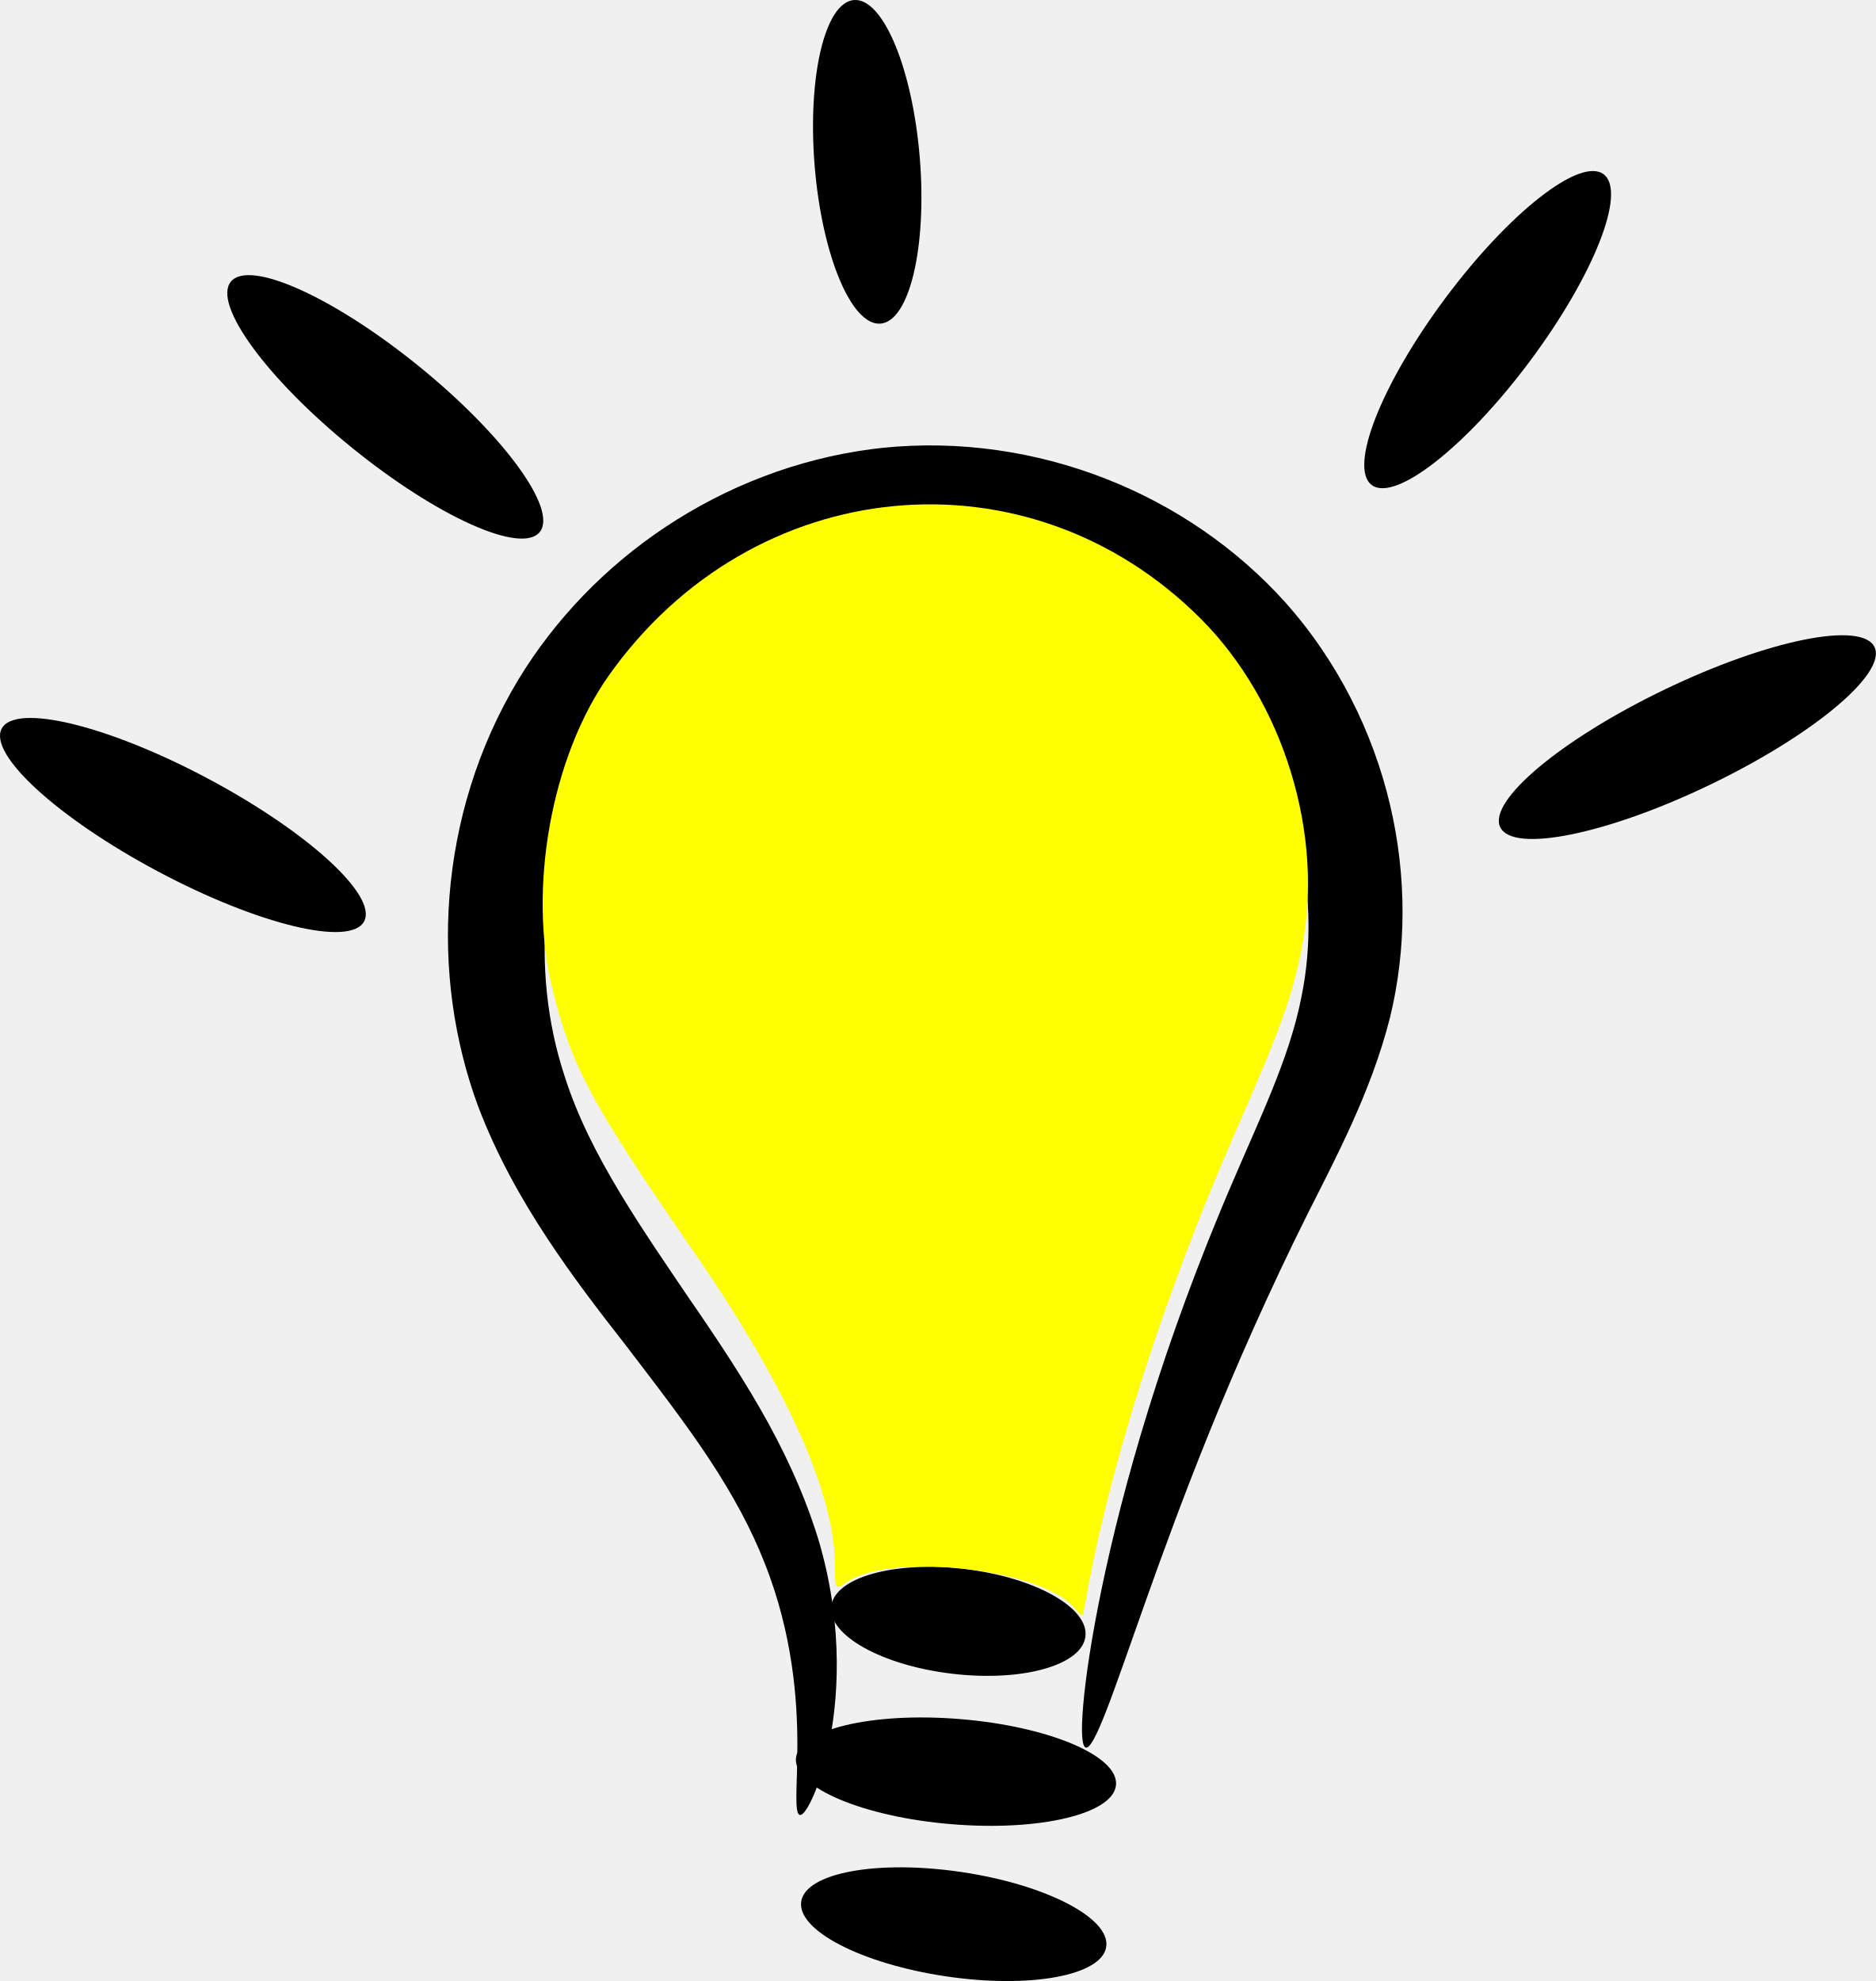
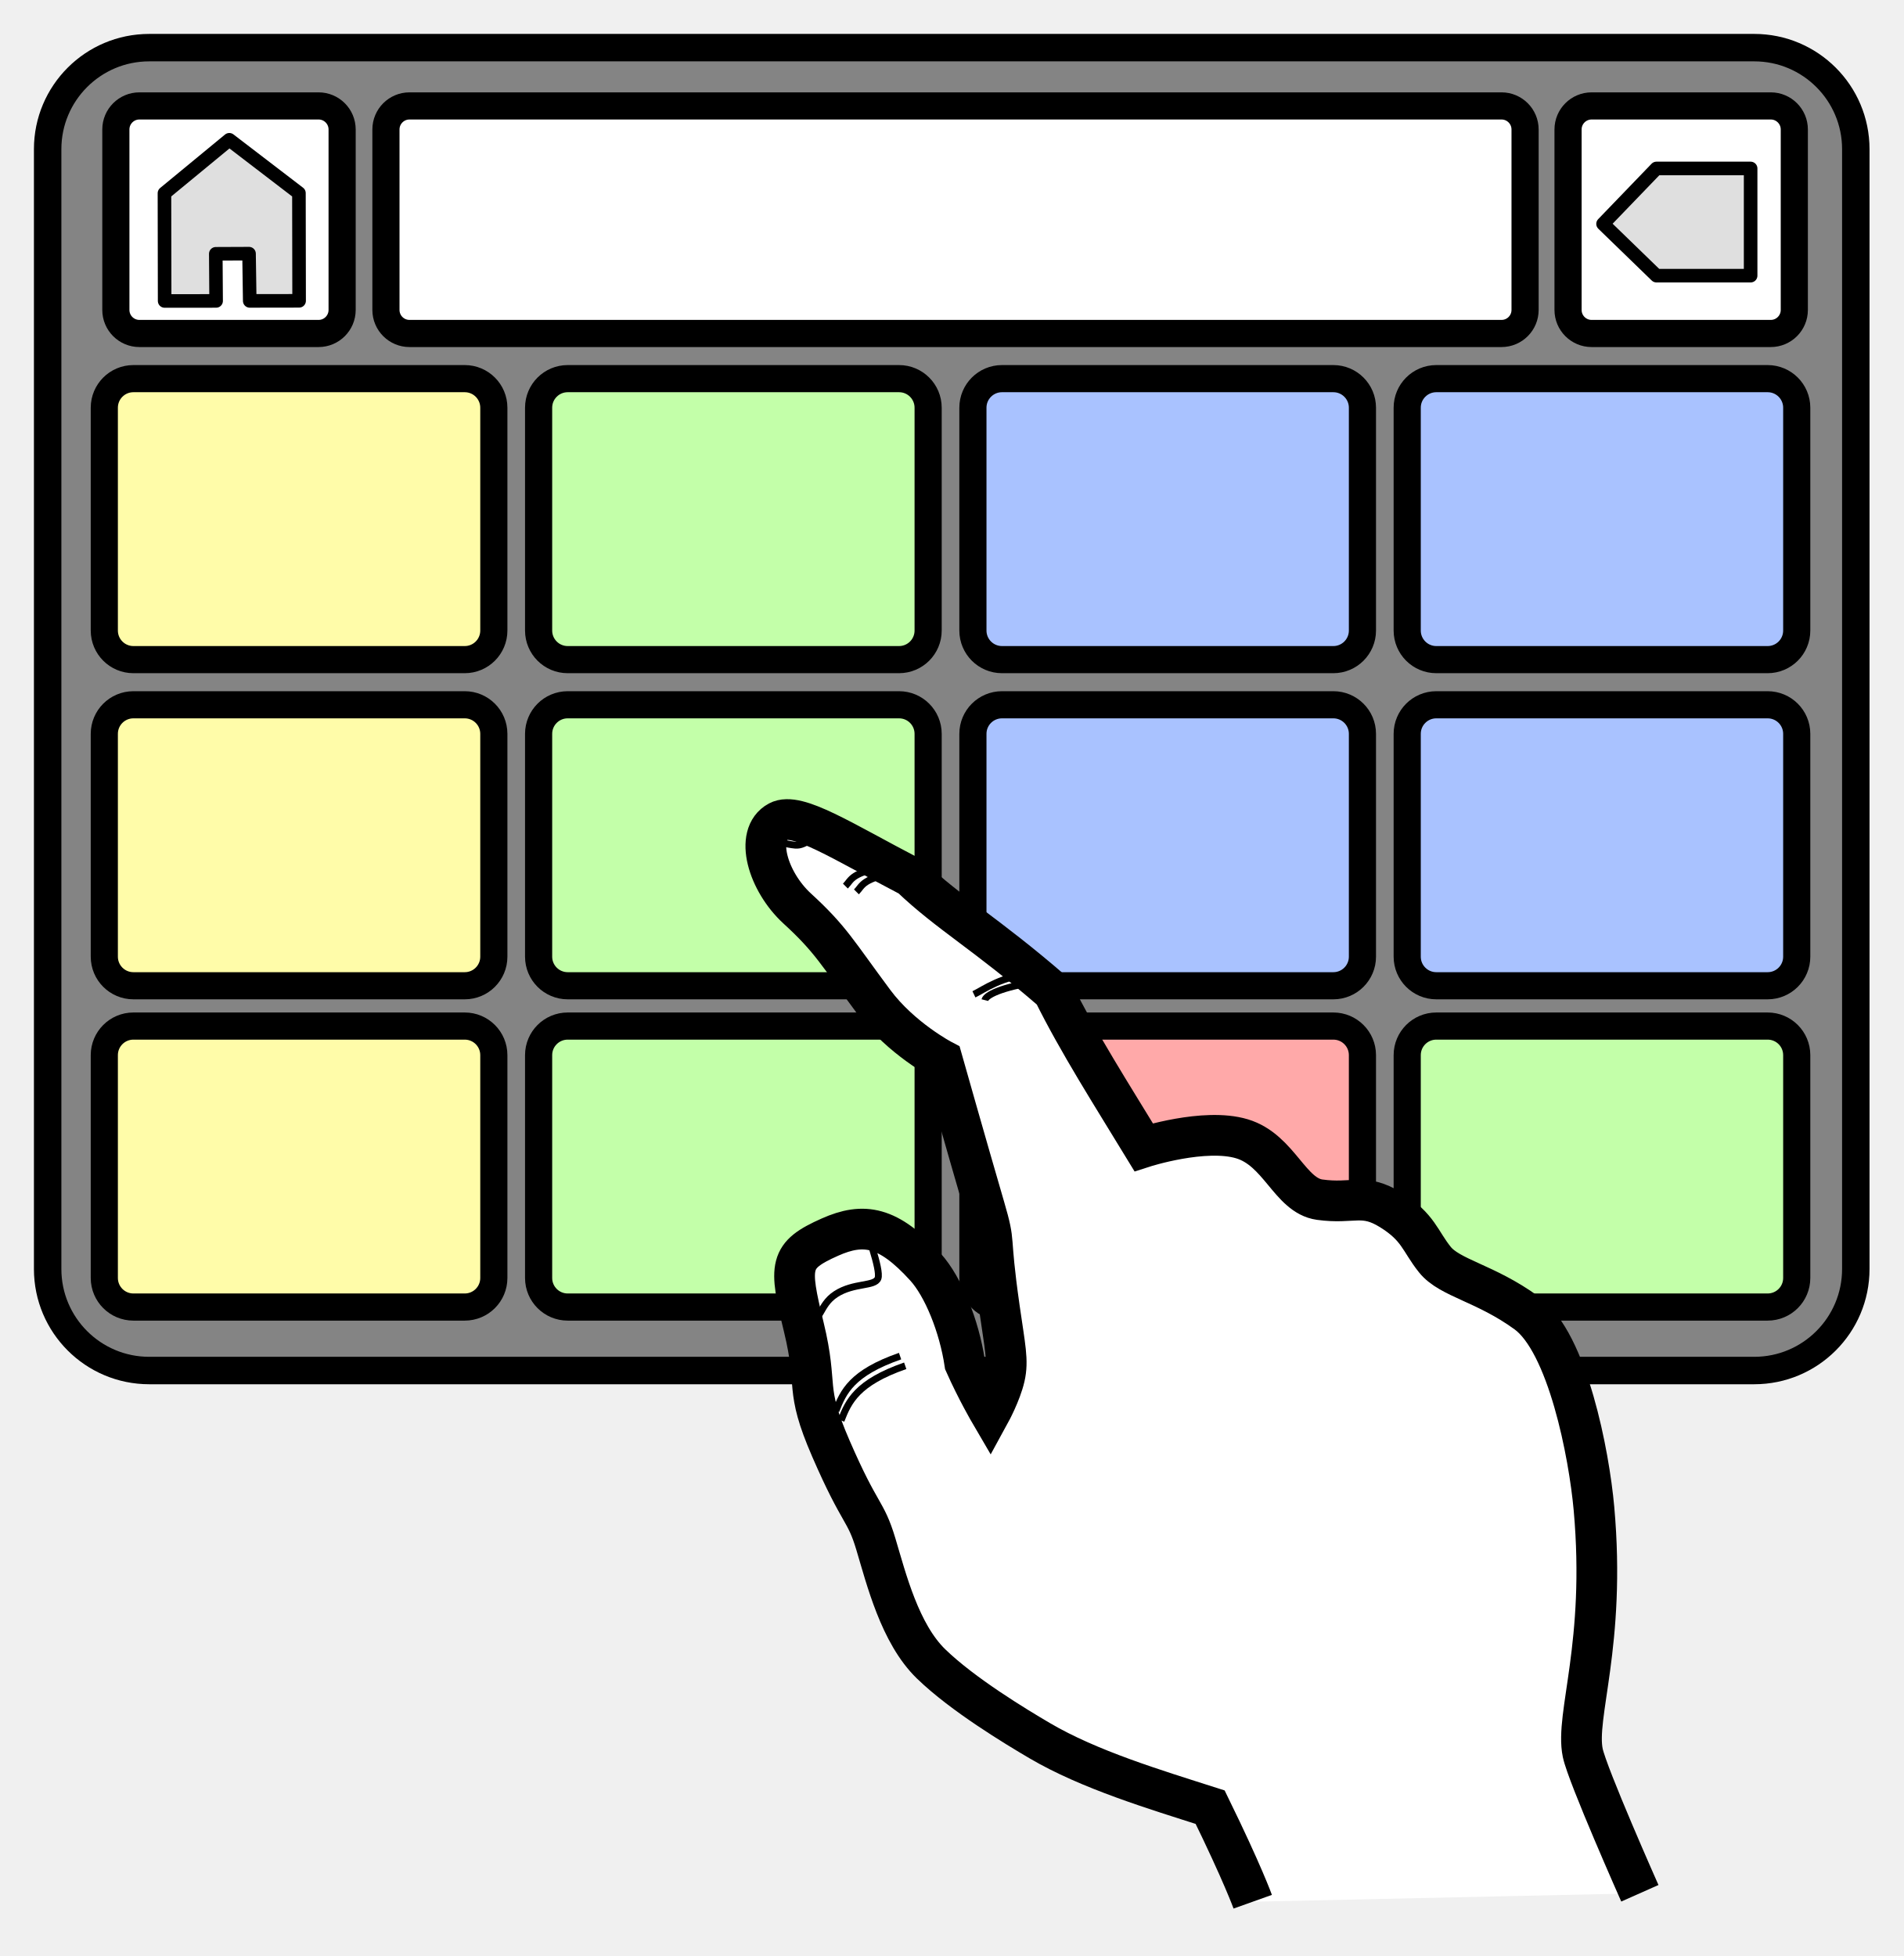
- <svg xmlns="http://www.w3.org/2000/svg" id="svg3416" viewBox="0 0 177.91 187.84" version="1.1">
-   <g id="layer1" transform="translate(76.364 79.336)">
-     <path id="path3237" style="fill-rule:evenodd;fill:#000000" d="m-0.519 92.754c-0.246-0.068-0.325-0.689-0.317-1.812 0.008-1.123 0.099-2.752 0.096-4.841-0.003-2.09-0.102-4.646-0.535-7.57s-1.203-6.224-2.576-9.672c-1.231-3.152-2.992-6.421-5.246-9.839s-5.003-6.984-7.954-10.84c-2.413-3.086-4.987-6.416-7.438-10.141-2.451-3.724-4.778-7.843-6.56-12.557-0-0-0-0-0-0-2.236-6.087-3.234-12.898-2.684-19.861 0.55-6.963 2.648-14.075 6.531-20.518 3.451-5.678 8.23-10.668 13.967-14.48 5.737-3.812 12.429-6.445 19.564-7.375 0.315-0.041 0.63-0.079 0.946-0.113 7.346-0.766 14.66 0.35 21.236 2.926 6.577 2.575 12.414 6.608 16.983 11.673 5.056 5.658 8.358 12.396 9.974 19.241 1.616 6.844 1.547 13.792 0.004 20.147-0.935 3.681-2.24 7.008-3.63 10.09-1.389 3.082-2.864 5.92-4.215 8.601-0 0-0 0-0 0-7.395 14.839-12.131 27.666-15.322 36.634-1.595 4.484-2.806 8.012-3.732 10.393-0.926 2.381-1.57 3.615-1.95 3.533-0.38-0.082-0.476-1.477-0.253-4.045s0.769-6.309 1.754-11.051c0.986-4.742 2.414-10.484 4.443-17.015 2.029-6.531 4.66-13.851 8.052-21.702 0-0 0-0 0-0 1.215-2.846 2.516-5.697 3.678-8.576s2.183-5.788 2.764-8.775c1.048-5.041 0.887-10.582-0.558-15.997-1.446-5.416-4.176-10.705-8.157-14.968-3.564-3.862-8.209-6.951-13.413-8.93-5.204-1.979-10.965-2.848-16.603-2.237-0.243 0.025-0.486 0.053-0.729 0.083-5.506 0.691-10.795 2.767-15.367 5.753-4.572 2.986-8.425 6.883-11.179 11.275-3.148 4.968-4.947 10.649-5.541 16.272-0.595 5.623 0.015 11.185 1.641 16.155l0 0c1.239 3.933 3.135 7.588 5.236 11.085 2.101 3.497 4.407 6.835 6.602 10.081 2.77 4.007 5.396 7.965 7.531 11.867 2.135 3.902 3.783 7.746 4.862 11.443 1.166 4.08 1.586 7.857 1.611 11.122 0.025 3.265-0.343 6.023-0.818 8.209s-1.056 3.804-1.55 4.856c-0.494 1.052-0.9 1.542-1.146 1.475z" />
-     <path id="path3261" style="fill-rule:evenodd;fill:#000000" d="m2.468 72.974c0.325-2.741 5.989-4.325 12.644-3.537 6.655 0.789 11.792 3.653 11.468 6.394-0.325 2.741-5.989 4.325-12.644 3.537-6.655-0.789-11.792-3.653-11.468-6.394z" />
-     <path id="path3267" style="fill-rule:evenodd;fill:#000000" d="m-0.876 87.403c0.227-2.751 7.21-4.423 15.589-3.733s14.995 3.482 14.768 6.233c-0.227 2.751-7.21 4.423-15.589 3.733s-14.995-3.482-14.768-6.233z" />
-     <path id="path3273" style="fill-rule:evenodd;fill:#000000" d="m-0.376 100.97c0.404-2.726 7.213-3.982 15.197-2.799 7.984 1.183 14.136 4.359 13.732 7.089-0.404 2.73-7.213 3.986-15.197 2.803s-14.136-4.359-13.732-7.089z" />
-     <path id="path3303" style="fill-rule:evenodd;fill:#000000" d="m-54.471-52.626c1.738-2.144 9.71 1.433 17.795 7.985 8.085 6.552 13.237 13.61 11.499 15.754-1.738 2.144-9.71-1.433-17.795-7.985-8.085-6.552-13.237-13.61-11.499-15.754z" />
-     <path id="path3309" style="fill-rule:evenodd;fill:#000000" d="m4.622-79.331c2.751-0.226 5.548 6.463 6.245 14.93 0.697 8.468-0.969 15.525-3.72 15.751s-5.549-6.462-6.246-14.93c-0.697-8.468 0.97-15.524 3.72-15.751z" />
-     <path id="path3315" style="fill-rule:evenodd;fill:#000000" d="m75.721-62.816c2.212 1.651-0.918 9.591-6.987 17.725-6.069 8.134-12.79 13.396-15.002 11.745-2.212-1.651 0.918-9.591 6.987-17.725 6.069-8.134 12.79-13.396 15.002-11.745z" />
-     <path id="path3321" style="fill-rule:evenodd;fill:#000000" d="m65.92-0.899c-1.197-2.487 5.782-8.333 15.578-13.048 9.796-4.716 18.718-6.525 19.916-4.038 1.197 2.487-5.782 8.333-15.578 13.049-9.796 4.716-18.718 6.525-19.916 4.038z" />
-     <path id="path3333" style="fill-rule:evenodd;fill:#000000" d="m-76.202-10.247c1.296-2.437 10.047-0.321 19.533 4.724 9.486 5.044 16.133 11.116 14.838 13.553-1.296 2.437-10.047 0.321-19.533-4.724-9.486-5.044-16.133-11.116-14.838-13.553z" />
-     <path id="path3339" style="fill:#ffff00" d="m25.561 73.158c-3.066-3.714-17.188-5.372-21.53-2.527-1.198 0.785-1.198 0.785-1.198-1.418 0-6.899-4.569-17.075-13.422-29.892-9.653-13.975-11.496-17.386-13.346-24.703-2.412-9.537-0.164-22.171 5.322-29.917 13.641-19.258 39.761-21.756 56.13-5.369 7.887 7.895 11.751 20.542 9.569 31.315-0.943 4.655-1.999 7.566-6.37 17.563-6.836 15.636-12.049 32.084-14.233 44.904-0.158 0.927-0.192 0.929-0.922 0.045z" />
+ <svg xmlns="http://www.w3.org/2000/svg" xmlns:xlink="http://www.w3.org/1999/xlink" width="280.499" height="288.307" id="svg2" version="1.1">
+   <defs id="defs4">
+     <linearGradient id="linearGradient4402">
+       <stop style="stop-color:#ccff00;stop-opacity:1;" offset="0" id="stop4404" />
+       <stop style="stop-color:#ccff00;stop-opacity:0;" offset="1" id="stop4406" />
+     </linearGradient>
+     <linearGradient id="linearGradient4389">
+       <stop style="stop-color:#ccff00;stop-opacity:1;" offset="0" id="stop4391" />
+       <stop style="stop-color:#ccff00;stop-opacity:0;" offset="1" id="stop4393" />
+     </linearGradient>
+     <linearGradient id="linearGradient4249">
+       <stop style="stop-color:#ccff00;stop-opacity:1;" offset="0" id="stop4251" />
+       <stop style="stop-color:#ccff00;stop-opacity:0;" offset="1" id="stop4253" />
+     </linearGradient>
+     <linearGradient id="linearGradient4186">
+       <stop style="stop-color:#ccff00;stop-opacity:1;" offset="0" id="stop4188" />
+       <stop style="stop-color:#ccff00;stop-opacity:0;" offset="1" id="stop4190" />
+     </linearGradient>
+     <linearGradient id="linearGradient4155">
+       <stop style="stop-color:#ccff00;stop-opacity:1;" offset="0" id="stop4157" />
+       <stop style="stop-color:#ccff00;stop-opacity:0;" offset="1" id="stop4159" />
+     </linearGradient>
+     <linearGradient id="linearGradient4050">
+       <stop style="stop-color:#800000;stop-opacity:1" offset="0" id="stop4052" />
+       <stop style="stop-color:#aa0000;stop-opacity:0;" offset="1" id="stop4054" />
+     </linearGradient>
+     <linearGradient id="linearGradient4035">
+       <stop style="stop-color:#ffffff;stop-opacity:1;" offset="0" id="stop4037" />
+       <stop style="stop-color:#ffffff;stop-opacity:0;" offset="1" id="stop4039" />
+     </linearGradient>
+     <linearGradient id="linearGradient3237">
+       <stop style="stop-color:#d40000;stop-opacity:1" offset="0" id="stop3239" />
+       <stop id="stop3247" offset="0.539" style="stop-color:#d40000;stop-opacity:1" />
+       <stop id="stop3245" offset="0.711" style="stop-color:#d40000;stop-opacity:1" />
+       <stop style="stop-color:#d40000;stop-opacity:1" offset="0.862" id="stop4021" />
+       <stop style="stop-color:#800000;stop-opacity:1" offset="1" id="stop3241" />
+     </linearGradient>
+     <radialGradient xlink:href="#linearGradient3237" id="radialGradient4565" gradientUnits="userSpaceOnUse" gradientTransform="matrix(0.5993458,0.9566429,-1.013624,0.63505,274.3673,-296.7722)" cx="377.12" cy="119.906" fx="377.12" fy="119.906" r="108.049" />
+     <linearGradient xlink:href="#linearGradient4035" id="linearGradient4567" gradientUnits="userSpaceOnUse" x1="148.247" y1="125.187" x2="152.351" y2="163.173" />
+     <linearGradient xlink:href="#linearGradient4050" id="linearGradient4569" gradientUnits="userSpaceOnUse" gradientTransform="translate(-2.903032,2.177274)" x1="289.216" y1="625.42" x2="302.382" y2="564.688" />
+     <linearGradient xlink:href="#linearGradient4155" id="linearGradient4663" gradientUnits="userSpaceOnUse" x1="292.857" y1="472.648" x2="281.037" y2="467.276" />
+     <linearGradient xlink:href="#linearGradient4186" id="linearGradient4665" gradientUnits="userSpaceOnUse" gradientTransform="matrix(0.9786924,-0.07464566,0.2059119,0.721359,-283.0922,-244.4467)" x1="264.515" y1="479.634" x2="255.322" y2="476.098" />
+     <linearGradient xlink:href="#linearGradient4186" id="linearGradient4667" gradientUnits="userSpaceOnUse" gradientTransform="matrix(0.9786924,-0.07464566,0.2059119,0.721359,-86.10626,139.4776)" x1="262.445" y1="463.112" x2="277.267" y2="463.112" />
+     <linearGradient xlink:href="#linearGradient4249" id="linearGradient4669" gradientUnits="userSpaceOnUse" x1="120.915" y1="59.47" x2="117.026" y2="49.924" />
+     <linearGradient xlink:href="#linearGradient4402" id="linearGradient4671" gradientUnits="userSpaceOnUse" x1="363.156" y1="479.987" x2="351.135" y2="464.608" />
+     <linearGradient xlink:href="#linearGradient4389" id="linearGradient4673" gradientUnits="userSpaceOnUse" x1="319.669" y1="500.847" x2="332.397" y2="517.464" />
+   </defs>
+   <g id="layer1" transform="translate(-450.9387,-354.0251)">
+     <flowRoot xml:space="preserve" id="flowRoot3013" style="font-size:12px;font-style:normal;font-weight:normal;line-height:125%;letter-spacing:0px;word-spacing:0px;fill:#000000;fill-opacity:1;stroke:none;font-family:Sans">
+       <flowRegion id="flowRegion3015">
+         <rect id="rect3017" width="11.429" height="162.857" x="34.286" y="532.362" />
+       </flowRegion>
+       <flowPara id="flowPara3019" />
+     </flowRoot>
+     <flowRoot xml:space="preserve" id="flowRoot3021" style="font-size:12px;font-style:normal;font-weight:normal;line-height:125%;letter-spacing:0px;word-spacing:0px;fill:#000000;fill-opacity:1;stroke:none;font-family:Sans">
+       <flowRegion id="flowRegion3023">
+         <rect id="rect3025" width="5.714" height="128.571" x="351.429" y="518.076" />
+       </flowRegion>
+       <flowPara id="flowPara3027" />
+     </flowRoot>
+     <rect style="fill:#848484;fill-opacity:1;stroke:#000000;stroke-width:4.044;stroke-linecap:butt;stroke-linejoin:round;stroke-miterlimit:4;stroke-opacity:1;stroke-dasharray:none" id="rect3039" width="266.456" height="194.989" x="457.961" y="361.047" ry="14.966" />
+     <rect ry="3.471" y="-403.179" x="682.012" height="33.541" width="33.343" id="rect3811" style="fill:#ffffff;fill-opacity:1;stroke:#000000;stroke-width:4;stroke-linecap:butt;stroke-linejoin:round;stroke-miterlimit:4;stroke-opacity:1;stroke-dasharray:none" transform="scale(1,-1)" />
+     <rect transform="scale(1,-1)" style="fill:#fffca9;fill-opacity:1;stroke:#000000;stroke-width:4;stroke-linecap:butt;stroke-linejoin:round;stroke-miterlimit:4;stroke-opacity:1;stroke-dasharray:none" id="rect3813" width="57.402" height="41.416" x="466.31" y="-451.251" ry="4.286" />
+     <rect ry="4.286" y="-499.322" x="466.31" height="41.416" width="57.402" id="rect3815" style="fill:#fffca9;fill-opacity:1;stroke:#000000;stroke-width:4;stroke-linecap:butt;stroke-linejoin:round;stroke-miterlimit:4;stroke-opacity:1;stroke-dasharray:none" transform="scale(1,-1)" />
+     <rect transform="scale(1,-1)" style="fill:#fffca9;fill-opacity:1;stroke:#000000;stroke-width:4;stroke-linecap:butt;stroke-linejoin:round;stroke-miterlimit:4;stroke-opacity:1;stroke-dasharray:none" id="rect3817" width="57.402" height="41.416" x="466.31" y="-546.679" ry="4.286" />
+     <rect ry="4.286" y="-451.251" x="530.31" height="41.416" width="57.402" id="rect3819" style="fill:#c3ffa9;fill-opacity:1;stroke:#000000;stroke-width:4;stroke-linecap:butt;stroke-linejoin:round;stroke-miterlimit:4;stroke-opacity:1;stroke-dasharray:none" transform="scale(1,-1)" />
+     <rect transform="scale(1,-1)" style="fill:#c3ffa9;fill-opacity:1;stroke:#000000;stroke-width:4;stroke-linecap:butt;stroke-linejoin:round;stroke-miterlimit:4;stroke-opacity:1;stroke-dasharray:none" id="rect3821" width="57.402" height="41.416" x="530.31" y="-499.322" ry="4.286" />
+     <rect ry="4.286" y="-546.679" x="530.31" height="41.416" width="57.402" id="rect3823" style="fill:#c3ffa9;fill-opacity:1;stroke:#000000;stroke-width:4;stroke-linecap:butt;stroke-linejoin:round;stroke-miterlimit:4;stroke-opacity:1;stroke-dasharray:none" transform="scale(1,-1)" />
+     <rect transform="scale(1,-1)" style="fill:#a9c2ff;fill-opacity:1;stroke:#000000;stroke-width:4;stroke-linecap:butt;stroke-linejoin:round;stroke-miterlimit:4;stroke-opacity:1;stroke-dasharray:none" id="rect3825" width="57.402" height="41.416" x="594.31" y="-451.251" ry="4.286" />
+     <rect ry="4.286" y="-499.322" x="594.31" height="41.416" width="57.402" id="rect3827" style="fill:#a9c2ff;fill-opacity:1;stroke:#000000;stroke-width:4;stroke-linecap:butt;stroke-linejoin:round;stroke-miterlimit:4;stroke-opacity:1;stroke-dasharray:none" transform="scale(1,-1)" />
+     <rect transform="scale(1,-1)" style="fill:#ffa9a9;fill-opacity:1;stroke:#000000;stroke-width:4;stroke-linecap:butt;stroke-linejoin:round;stroke-miterlimit:4;stroke-opacity:1;stroke-dasharray:none" id="rect3829" width="57.402" height="41.416" x="594.31" y="-546.679" ry="4.286" />
+     <rect ry="4.286" y="-451.251" x="658.31" height="41.416" width="57.402" id="rect3831" style="fill:#a9c2ff;fill-opacity:1;stroke:#000000;stroke-width:4;stroke-linecap:butt;stroke-linejoin:round;stroke-miterlimit:4;stroke-opacity:1;stroke-dasharray:none" transform="scale(1,-1)" />
+     <rect transform="scale(1,-1)" style="fill:#a9c2ff;fill-opacity:1;stroke:#000000;stroke-width:4;stroke-linecap:butt;stroke-linejoin:round;stroke-miterlimit:4;stroke-opacity:1;stroke-dasharray:none" id="rect3833" width="57.402" height="41.416" x="658.31" y="-499.322" ry="4.286" />
+     <rect ry="4.286" y="-546.679" x="658.31" height="41.416" width="57.402" id="rect3835" style="fill:#c3ffa9;fill-opacity:1;stroke:#000000;stroke-width:4;stroke-linecap:butt;stroke-linejoin:round;stroke-miterlimit:4;stroke-opacity:1;stroke-dasharray:none" transform="scale(1,-1)" />
+     <rect transform="scale(1,-1)" style="fill:#ffffff;fill-opacity:1;stroke:#000000;stroke-width:4;stroke-linecap:butt;stroke-linejoin:round;stroke-miterlimit:4;stroke-opacity:1;stroke-dasharray:none" id="rect3837" width="33.343" height="33.541" x="468.012" y="-403.179" ry="3.471" />
+     <rect ry="3.471" y="-403.179" x="507.812" height="33.541" width="167.867" id="rect3839" style="fill:#ffffff;fill-opacity:1;stroke:#000000;stroke-width:4;stroke-linecap:butt;stroke-linejoin:round;stroke-miterlimit:4;stroke-opacity:1;stroke-dasharray:none" transform="scale(1,-1)" />
+     <path style="fill:#dfdfdf;fill-opacity:1;stroke:#000000;stroke-width:2;stroke-linecap:butt;stroke-linejoin:round;stroke-miterlimit:4;stroke-opacity:1;stroke-dasharray:none" d="m 695.039,378.854 13.879,0 0,15.802 -13.879,0 -7.869,-7.632 z" id="rect3841" />
+     <path id="path3846" d="m 494.99,382.486 0.027,15.879 -7.277,0.011 -0.102,-6.962 -4.9,0.02 0.048,6.947 -7.586,0.005 -0.027,-15.879 9.558,-7.879 z" style="fill:#dfdfdf;fill-opacity:1;stroke:#000000;stroke-width:2;stroke-linecap:butt;stroke-linejoin:round;stroke-miterlimit:4;stroke-opacity:1;stroke-dasharray:none" />
+     <g transform="matrix(0.2535629,0,0,0.2535629,526.77,399.1609)" id="layer1-1">
+       <g transform="translate(-8.2324,82.394)" id="g4037" style="stroke:#000000;stroke-width:4">
+         <path d="m 662.21,840.16 c 0,0 -30.474,-68.576 -33.193,-81.627 -4.527,-21.73 13.594,-63.074 6.521,-142.02 -2.828,-31.565 -15.234,-96.308 -39.176,-113.72 -23.942,-17.412 -44.6,-20.125 -53.306,-31.008 -8.706,-10.883 -9.479,-18.83 -25.58,-28.842 -16.101,-10.012 -21.751,-3.251 -41.342,-5.977 -17.38,-2.418 -23.418,-28.852 -45.183,-35.382 -21.765,-6.53 -57.126,4.892 -57.126,4.892 -18,-29.565 -38.13,-61.073 -52.579,-90.367 -39.268,-34.04 -60.356,-45.381 -82.878,-66.862 -39.749,-20.688 -66.001,-37.889 -76.771,-32.126 -14.295,7.649 -6.162,34.968 10.895,50.601 19.593,17.957 23,25.344 44.618,54.411 15.776,21.213 39.718,33.739 39.718,33.739 0,0 14.159,50.042 24.489,85.43 6.954,23.822 2.177,13.059 8.706,58.767 3.265,22.854 5.172,30.466 2.995,39.991 -2.177,9.524 -8.438,20.961 -8.438,20.961 0,0 -7.793,-13.312 -14.693,-28.848 -3.258,-21.774 -12.523,-44.639 -22.857,-56.05 -21.572,-23.82 -35.918,-26.104 -55.503,-17.4 -24.033,10.681 -23.94,16.346 -15.226,52.258 8.714,35.912 -0.049,34.268 15.782,70.73 17.243,39.714 20.038,35.225 26.116,55.484 6.078,20.259 13.936,52.026 32.106,69.647 18.361,17.807 49.059,36.361 63.116,44.616 28.823,16.927 66.739,28.314 99.058,38.65 18.983,38.818 24.74,54.964 24.74,54.964" id="path3194" style="fill:#ffffff;fill-opacity:1;stroke-width:23.663;stroke-miterlimit:4;stroke-dasharray:none" />
+         <path d="m 177.26,507.13 c 9.78,1.834 7.335,-8.557 17.726,-15.281 10.391,-6.724 22.616,-4.279 24.45,-9.169 1.834,-4.89 -7.335,-29.34 -7.335,-29.34" id="path3964" style="fill:none" />
+         <path d="m 232.27,527.91 c -28.117,9.78 -33.007,20.782 -37.286,31.785" id="path3968" style="fill:none" />
+         <path d="m 235.26,533.53 c -28.117,9.78 -33.007,20.782 -37.286,31.785" id="path3968-1" style="fill:none" />
+         <path d="m 225.55,243.07 c -22.005,3.667 -21.394,7.946 -25.061,11.614" id="path3990" style="fill:none" />
+         <path d="m 231.97,246.44 c -22.005,3.667 -21.394,7.946 -25.061,11.614" id="path3990-1" style="fill:none" />
+         <path d="m 309.47,305.77 c -17.606,0.824 -28.635,9.143 -34.278,11.833" id="path3990-9" style="fill:none" />
+         <path d="m 314.49,310.01 c -19.042,2.381 -32.001,7.137 -32.962,10.955" id="path3990-9-7" style="fill:none" />
+         <path d="m 190.99,224.17 c -9.106,0.24 -13.191,7.323 -19.65,6.71 -5.052,-0.479 -11.742,-1.917 -16.775,-6.71" id="path4035" style="fill:none" />
+       </g>
+     </g>
  </g>
</svg>
